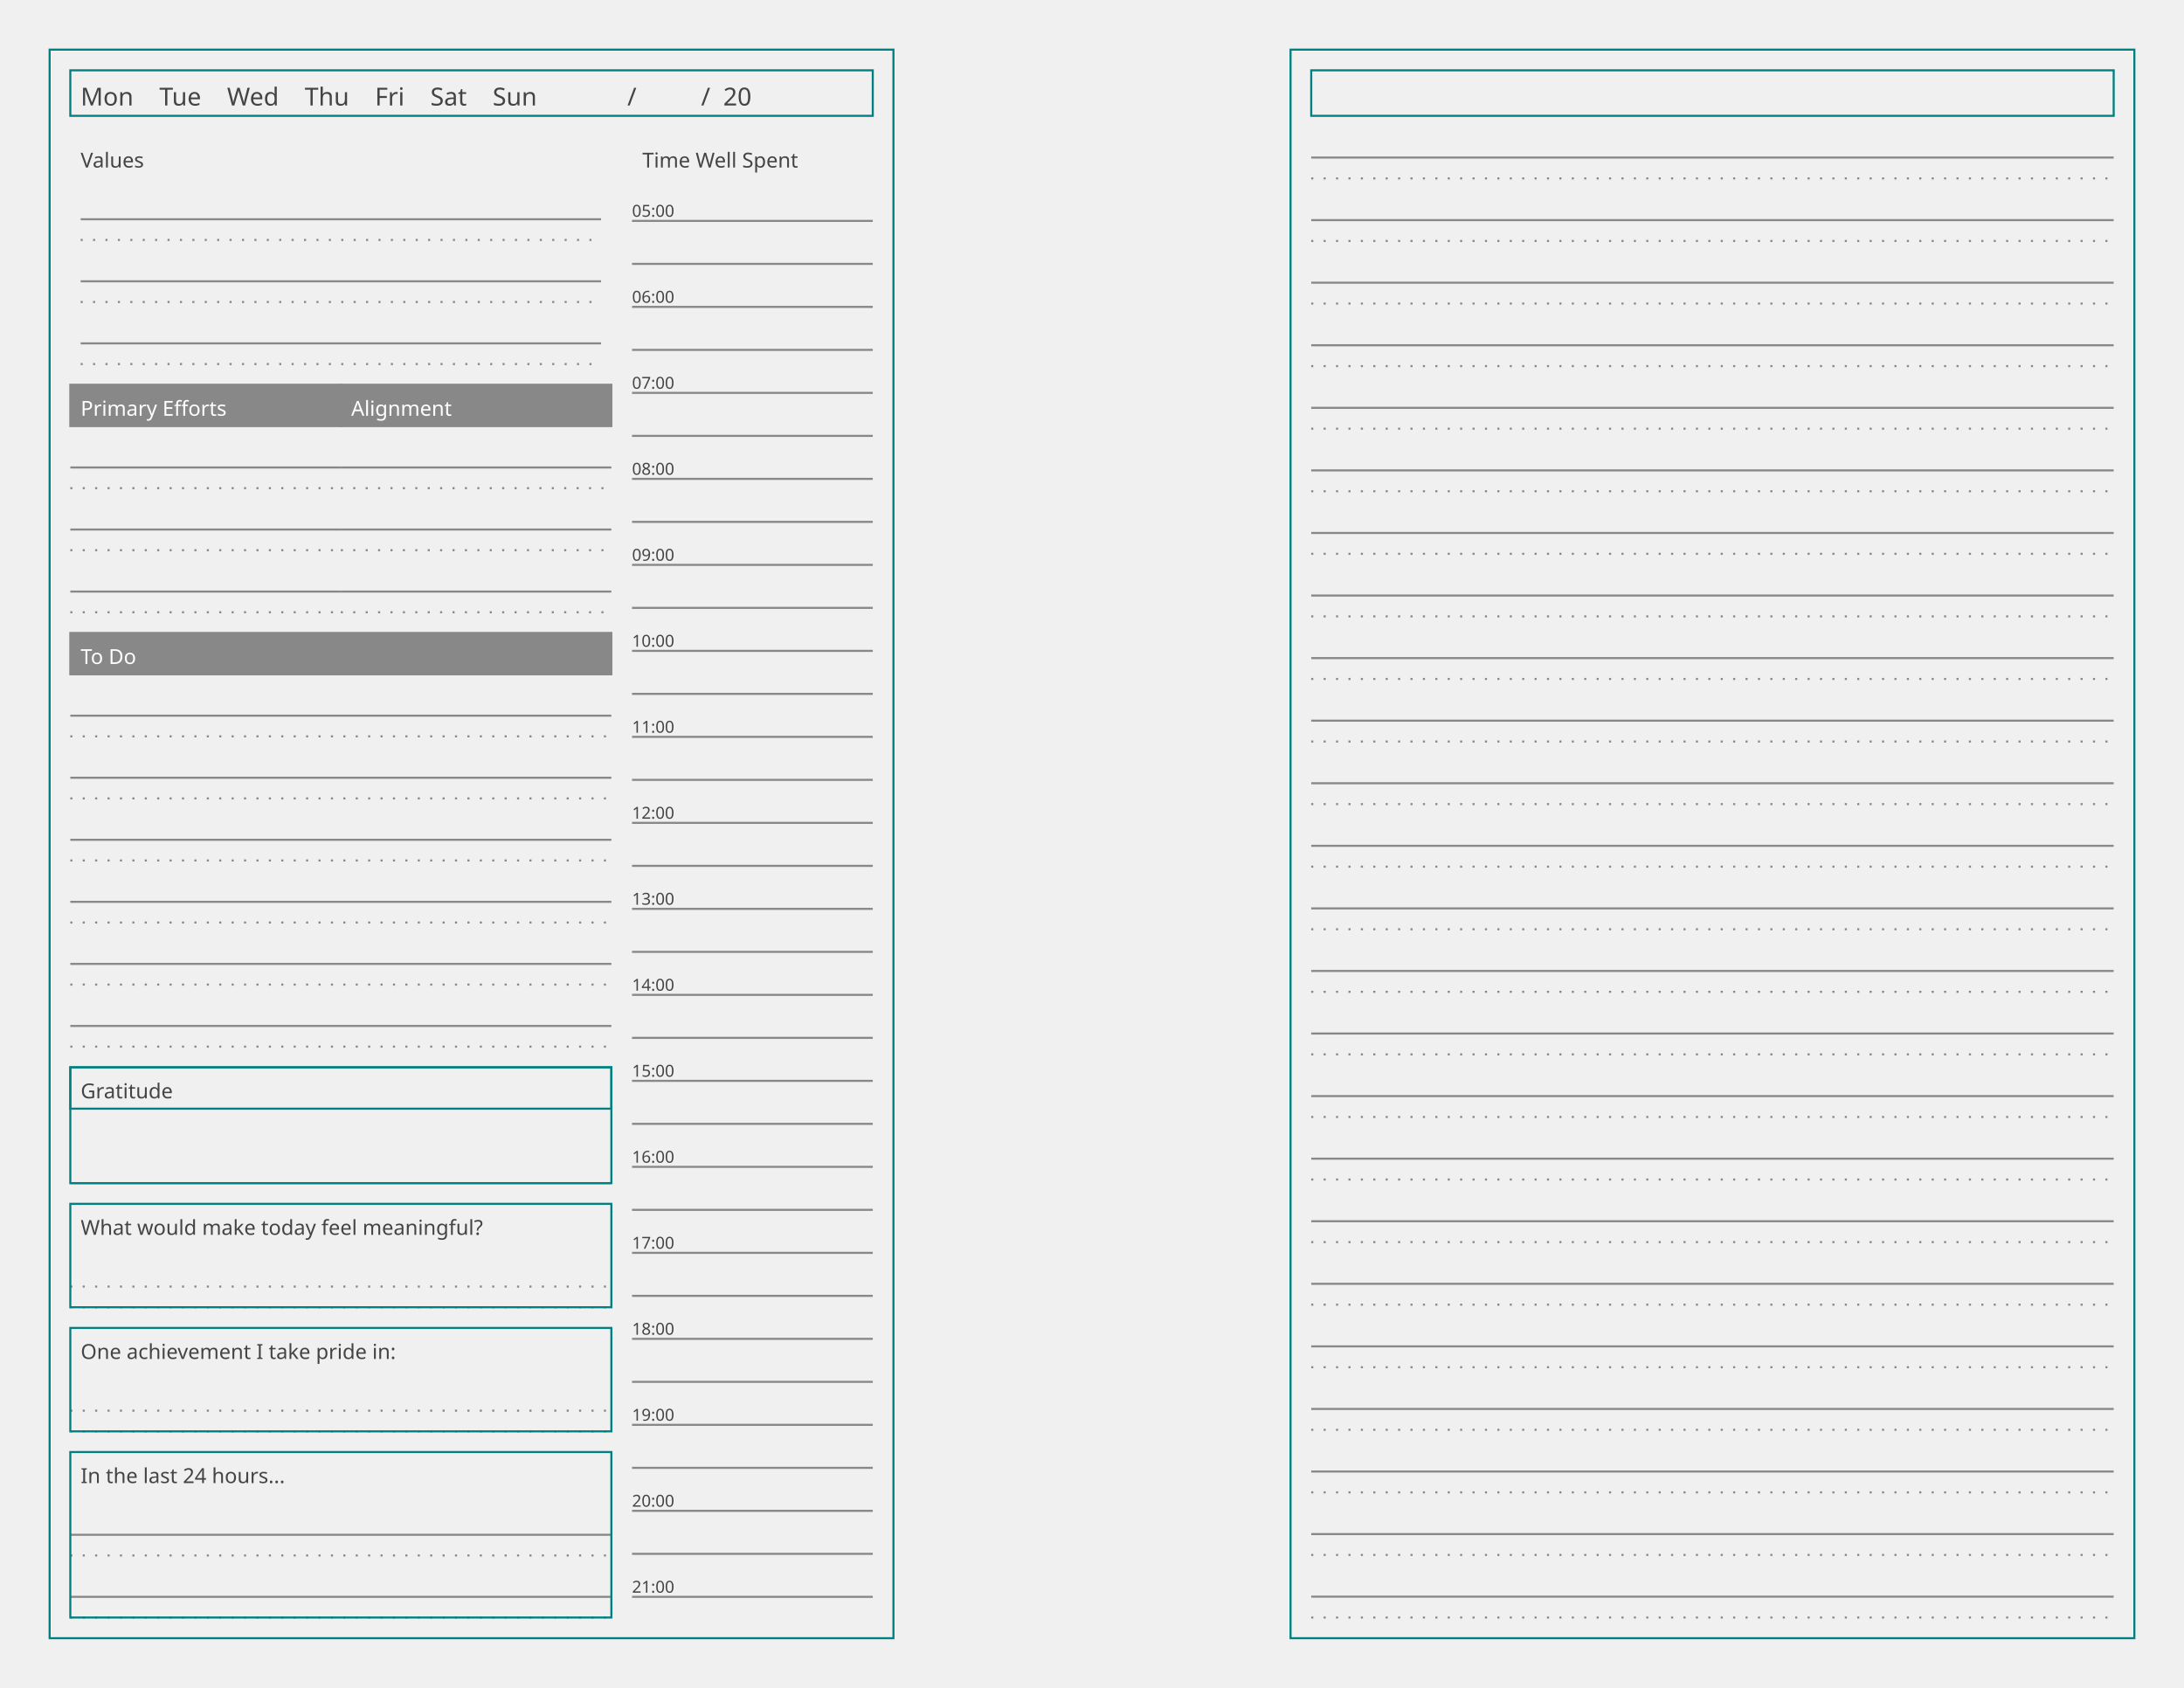
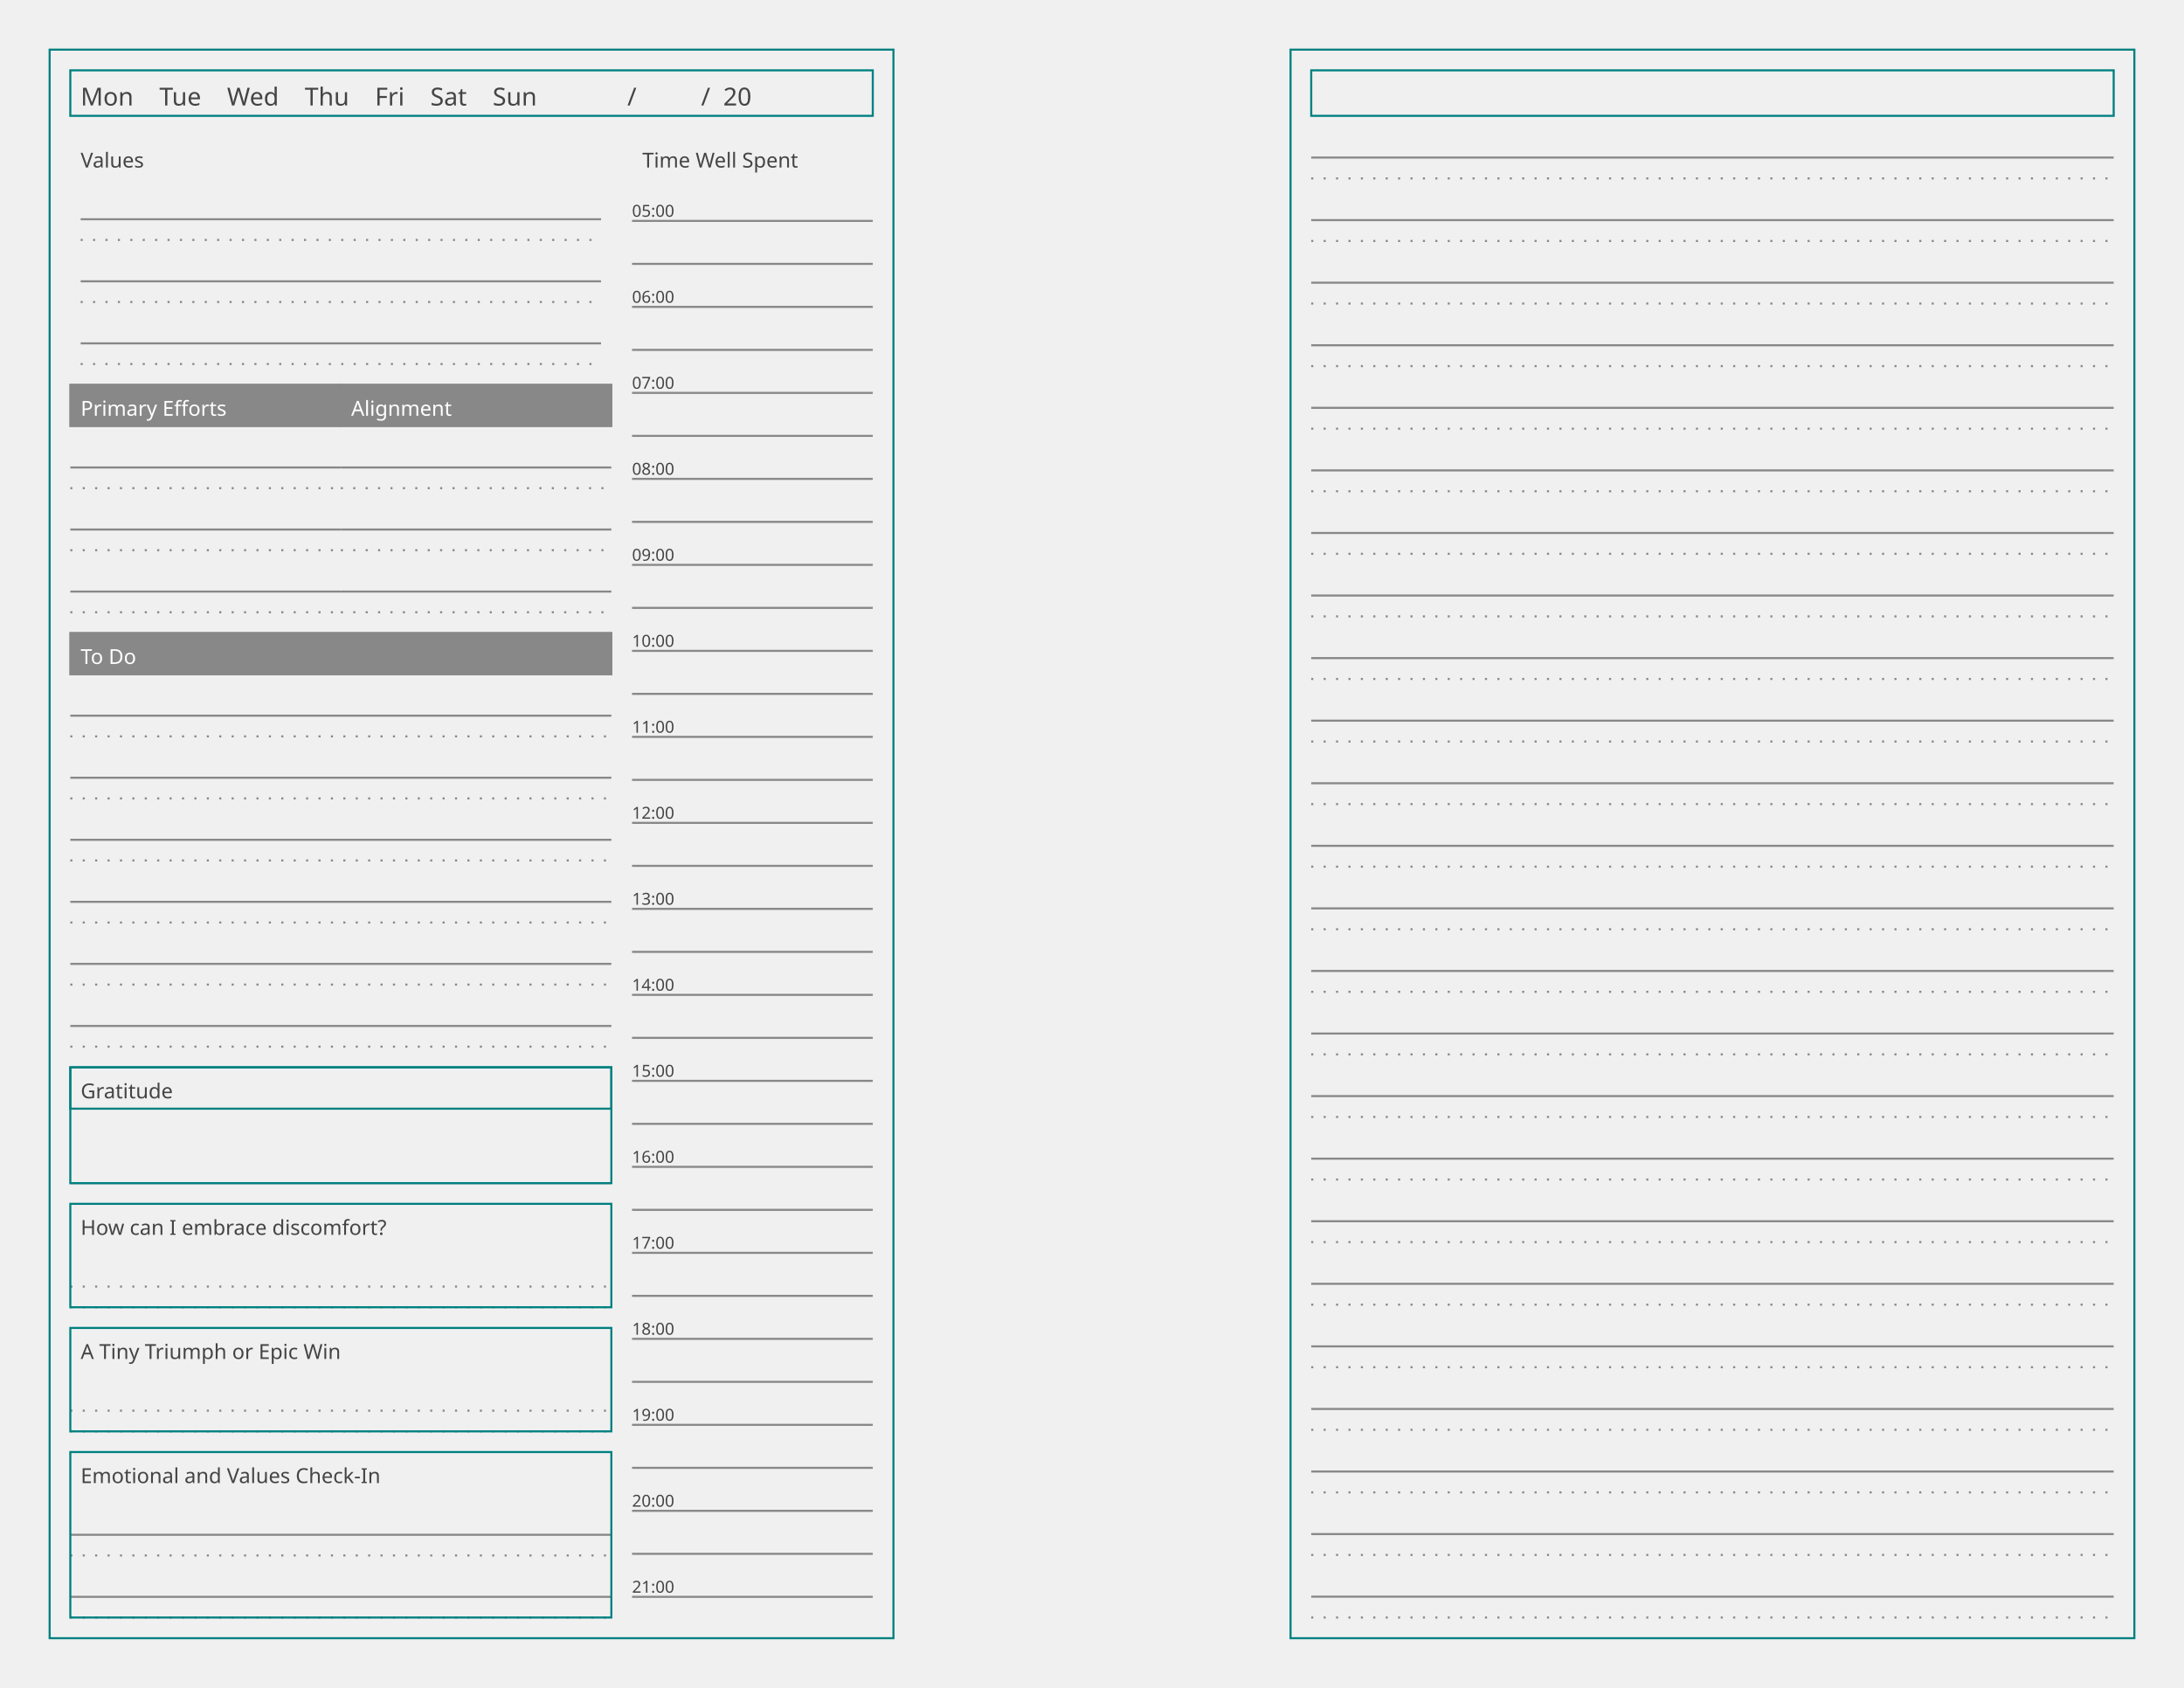
<svg xmlns="http://www.w3.org/2000/svg" baseProfile="tiny" height="8.5in" version="1.2" width="11in">
  <defs />
  <g transform="translate(24.0, 24.0)">
    <rect fill="none" height="768.0" stroke="#008080" width="408.0" x="0" y="0" />
    <g transform="translate(10, 10)">
      <rect fill="none" height="22" stroke="#008080" stroke-width="1" width="388.0" x="0" y="0" />
      <text alignment-baseline="text-after-edge" fill="#444444" font-family="Trebuchet MS" font-size="12" text-anchor="start" transform="translate(5,17)">Mon    Tue    Wed    Thu    Fri    Sat    Sun              /          /  20          </text>
    </g>
    <g transform="translate(10, 32)">
      <g transform="translate(0,10)">
        <g>
          <g transform="translate(0,0)">
            <text alignment-baseline="text-after-edge" fill="#444444" font-family="Ubuntu Mono" font-size="10" text-anchor="start" transform="translate(5,15)">Values</text>
          </g>
          <g transform="translate(0,20)">
            <g>
              <line stroke="#888888" stroke-dasharray="1,5" stroke-width="1" transform="translate(5,30.0)" x1="0" x2="251.6" y1="0" y2="0" />
              <line stroke="#888888" stroke-dasharray="1,5" stroke-width="1" transform="translate(5,60.0)" x1="0" x2="251.6" y1="0" y2="0" />
              <line stroke="#888888" stroke-dasharray="1,5" stroke-width="1" transform="translate(5,90.0)" x1="0" x2="251.6" y1="0" y2="0" />
            </g>
            <g>
              <line stroke="#888888" stroke-dasharray="1,0" stroke-width="1" transform="translate(5,20.0)" x1="0" x2="251.6" y1="0" y2="0" />
              <line stroke="#888888" stroke-dasharray="1,0" stroke-width="1" transform="translate(5,50.0)" x1="0" x2="251.6" y1="0" y2="0" />
              <line stroke="#888888" stroke-dasharray="1,0" stroke-width="1" transform="translate(5,80.0)" x1="0" x2="251.6" y1="0" y2="0" />
            </g>
          </g>
        </g>
      </g>
      <g transform="translate(0,130)">
        <g>
          <g transform="translate(0,0)">
            <g>
              <g transform="translate(0,0)">
                <rect fill="#888888" height="20" stroke="#888888" stroke-width="1" width="130.8" x="0" y="0" />
                <text alignment-baseline="text-after-edge" fill="#ffffff" font-family="Trebuchet MS" font-size="10" text-anchor="start" transform="translate(5,15)">Primary Efforts</text>
              </g>
              <g transform="translate(0,20)">
                <g>
                  <line stroke="#888888" stroke-dasharray="1,5" stroke-width="1" transform="translate(0,30.0)" x1="0" x2="130.8" y1="0" y2="0" />
                  <line stroke="#888888" stroke-dasharray="1,5" stroke-width="1" transform="translate(0,60.0)" x1="0" x2="130.8" y1="0" y2="0" />
                  <line stroke="#888888" stroke-dasharray="1,5" stroke-width="1" transform="translate(0,90.0)" x1="0" x2="130.8" y1="0" y2="0" />
                </g>
                <g>
                  <line stroke="#888888" stroke-dasharray="1,0" stroke-width="1" transform="translate(0,20.0)" x1="0" x2="130.8" y1="0" y2="0" />
                  <line stroke="#888888" stroke-dasharray="1,0" stroke-width="1" transform="translate(0,50.0)" x1="0" x2="130.8" y1="0" y2="0" />
                  <line stroke="#888888" stroke-dasharray="1,0" stroke-width="1" transform="translate(0,80.0)" x1="0" x2="130.8" y1="0" y2="0" />
                </g>
              </g>
            </g>
          </g>
          <g transform="translate(130.8,0)">
            <g>
              <g transform="translate(0,0)">
                <rect fill="#888888" height="20" stroke="#888888" stroke-width="1" width="130.8" x="0" y="0" />
                <text alignment-baseline="text-after-edge" fill="#ffffff" font-family="Trebuchet MS" font-size="10" text-anchor="start" transform="translate(5,15)">Alignment</text>
              </g>
              <g transform="translate(0,20)">
                <g>
                  <line stroke="#888888" stroke-dasharray="1,5" stroke-width="1" transform="translate(0,30.0)" x1="0" x2="130.8" y1="0" y2="0" />
                  <line stroke="#888888" stroke-dasharray="1,5" stroke-width="1" transform="translate(0,60.0)" x1="0" x2="130.8" y1="0" y2="0" />
                  <line stroke="#888888" stroke-dasharray="1,5" stroke-width="1" transform="translate(0,90.0)" x1="0" x2="130.8" y1="0" y2="0" />
                </g>
                <g>
                  <line stroke="#888888" stroke-dasharray="1,0" stroke-width="1" transform="translate(0,20.0)" x1="0" x2="130.8" y1="0" y2="0" />
                  <line stroke="#888888" stroke-dasharray="1,0" stroke-width="1" transform="translate(0,50.0)" x1="0" x2="130.8" y1="0" y2="0" />
                  <line stroke="#888888" stroke-dasharray="1,0" stroke-width="1" transform="translate(0,80.0)" x1="0" x2="130.8" y1="0" y2="0" />
                </g>
              </g>
            </g>
          </g>
        </g>
      </g>
      <g transform="translate(0,250)">
        <g>
          <g transform="translate(0,0)">
            <rect fill="#888888" height="20" stroke="#888888" stroke-width="1" width="261.6" x="0" y="0" />
            <text alignment-baseline="text-after-edge" fill="#ffffff" font-family="Ubuntu Mono" font-size="10" text-anchor="start" transform="translate(5,15)">To Do</text>
          </g>
          <g transform="translate(0,20)">
            <g>
              <line stroke="#888888" stroke-dasharray="1,5" stroke-width="1" transform="translate(0,30.0)" x1="0" x2="261.6" y1="0" y2="0" />
              <line stroke="#888888" stroke-dasharray="1,5" stroke-width="1" transform="translate(0,60.0)" x1="0" x2="261.6" y1="0" y2="0" />
              <line stroke="#888888" stroke-dasharray="1,5" stroke-width="1" transform="translate(0,90.0)" x1="0" x2="261.6" y1="0" y2="0" />
              <line stroke="#888888" stroke-dasharray="1,5" stroke-width="1" transform="translate(0,120.0)" x1="0" x2="261.6" y1="0" y2="0" />
              <line stroke="#888888" stroke-dasharray="1,5" stroke-width="1" transform="translate(0,150.0)" x1="0" x2="261.6" y1="0" y2="0" />
              <line stroke="#888888" stroke-dasharray="1,5" stroke-width="1" transform="translate(0,180.0)" x1="0" x2="261.6" y1="0" y2="0" />
            </g>
            <g>
              <line stroke="#888888" stroke-dasharray="1,0" stroke-width="1" transform="translate(0,20.0)" x1="0" x2="261.6" y1="0" y2="0" />
              <line stroke="#888888" stroke-dasharray="1,0" stroke-width="1" transform="translate(0,50.0)" x1="0" x2="261.6" y1="0" y2="0" />
              <line stroke="#888888" stroke-dasharray="1,0" stroke-width="1" transform="translate(0,80.0)" x1="0" x2="261.6" y1="0" y2="0" />
              <line stroke="#888888" stroke-dasharray="1,0" stroke-width="1" transform="translate(0,110.0)" x1="0" x2="261.6" y1="0" y2="0" />
              <line stroke="#888888" stroke-dasharray="1,0" stroke-width="1" transform="translate(0,140.0)" x1="0" x2="261.6" y1="0" y2="0" />
              <line stroke="#888888" stroke-dasharray="1,0" stroke-width="1" transform="translate(0,170.0)" x1="0" x2="261.6" y1="0" y2="0" />
            </g>
          </g>
        </g>
      </g>
      <g transform="translate(0,460)">
        <g>
          <g transform="translate(0,0)">
            <rect fill="none" height="20" stroke="#008080" stroke-width="1" width="261.6" x="0" y="0" />
            <text alignment-baseline="text-after-edge" fill="#444444" font-family="Trebuchet MS" font-size="10" text-anchor="start" transform="translate(5,15)">Gratitude</text>
          </g>
          <g transform="translate(0,20)">
            <line stroke="#888888" stroke-dasharray="1,0" stroke-width="1" transform="translate(0,36.0)" x1="0" x2="261.6" y1="0" y2="0" />
          </g>
        </g>
        <rect fill="none" height="56.0" stroke="#008080" stroke-width="1" width="261.6" x="0" y="0" />
      </g>
      <g transform="translate(0,526.0)">
        <g>
          <g transform="translate(0,0)">
-             <text alignment-baseline="text-after-edge" fill="#444444" font-family="Ubuntu Mono" font-size="10" text-anchor="start" transform="translate(5,15)">What would make today feel meaningful?</text>
+             <text alignment-baseline="text-after-edge" fill="#444444" font-family="Ubuntu Mono" font-size="10" text-anchor="start" transform="translate(5,15)">How can I embrace discomfort?</text>
          </g>
          <g transform="translate(0,20)">
            <g>
              <line stroke="#888888" stroke-dasharray="1,5" stroke-width="1" transform="translate(0,30.0)" x1="0" x2="261.6" y1="0" y2="0" />
            </g>
            <g>
              <line stroke="#888888" stroke-dasharray="1,5" stroke-width="1" transform="translate(0,20.0)" x1="0" x2="261.6" y1="0" y2="0" />
            </g>
          </g>
        </g>
        <rect fill="none" height="50" stroke="#008080" stroke-width="1" width="261.6" x="0" y="0" />
      </g>
      <g transform="translate(0,586.0)">
        <g>
          <g transform="translate(0,0)">
-             <text alignment-baseline="text-after-edge" fill="#444444" font-family="Ubuntu Mono" font-size="10" text-anchor="start" transform="translate(5,15)">One achievement I take pride in:</text>
+             <text alignment-baseline="text-after-edge" fill="#444444" font-family="Ubuntu Mono" font-size="10" text-anchor="start" transform="translate(5,15)">A Tiny Triumph or Epic Win</text>
          </g>
          <g transform="translate(0,20)">
            <g>
              <line stroke="#888888" stroke-dasharray="1,5" stroke-width="1" transform="translate(0,30.0)" x1="0" x2="261.6" y1="0" y2="0" />
            </g>
            <g>
              <line stroke="#888888" stroke-dasharray="1,5" stroke-width="1" transform="translate(0,20.0)" x1="0" x2="261.6" y1="0" y2="0" />
            </g>
          </g>
        </g>
        <rect fill="none" height="50" stroke="#008080" stroke-width="1" width="261.6" x="0" y="0" />
      </g>
      <g transform="translate(0,646.0)">
        <g>
          <g transform="translate(0,0)">
-             <text alignment-baseline="text-after-edge" fill="#444444" font-family="Ubuntu Mono" font-size="10" text-anchor="start" transform="translate(5,15)">In the last 24 hours...</text>
+             <text alignment-baseline="text-after-edge" fill="#444444" font-family="Ubuntu Mono" font-size="10" text-anchor="start" transform="translate(5,15)">Emotional and Values Check-In</text>
          </g>
          <g transform="translate(0,20)">
            <g>
              <line stroke="#888888" stroke-dasharray="1,5" stroke-width="1" transform="translate(0,30.0)" x1="0" x2="261.6" y1="0" y2="0" />
              <line stroke="#888888" stroke-dasharray="1,5" stroke-width="1" transform="translate(0,60.0)" x1="0" x2="261.6" y1="0" y2="0" />
            </g>
            <g>
              <line stroke="#888888" stroke-dasharray="1,0" stroke-width="1" transform="translate(0,20.0)" x1="0" x2="261.6" y1="0" y2="0" />
              <line stroke="#888888" stroke-dasharray="1,0" stroke-width="1" transform="translate(0,50.0)" x1="0" x2="261.6" y1="0" y2="0" />
            </g>
          </g>
        </g>
        <rect fill="none" height="80" stroke="#008080" stroke-width="1" width="261.6" x="0" y="0" />
      </g>
    </g>
    <g transform="translate(281.6,32)">
      <g>
        <rect fill="none" height="20" stroke="none" width="116.4" x="0" y="10" />
        <text alignment-baseline="text-after-edge" fill="#444444" font-family="Ubuntu Mono" font-size="10" text-anchor="start" x="5" y="25">Time Well Spent</text>
      </g>
      <g>
        <text alignment-baseline="text-after-edge" fill="#444444" font-family="Ubuntu Mono" font-size="8" text-anchor="start" x="0" y="48.788">05:00</text>
        <line stroke="#888888" x1="0" x2="116.4" y1="50.788" y2="50.788" />
        <line stroke="#888888" x1="0" x2="116.4" y1="71.576" y2="71.576" />
        <text alignment-baseline="text-after-edge" fill="#444444" font-family="Ubuntu Mono" font-size="8" text-anchor="start" x="0" y="90.364">06:00</text>
        <line stroke="#888888" x1="0" x2="116.4" y1="92.364" y2="92.364" />
        <line stroke="#888888" x1="0" x2="116.4" y1="113.152" y2="113.152" />
        <text alignment-baseline="text-after-edge" fill="#444444" font-family="Ubuntu Mono" font-size="8" text-anchor="start" x="0" y="131.939">07:00</text>
        <line stroke="#888888" x1="0" x2="116.4" y1="133.939" y2="133.939" />
        <line stroke="#888888" x1="0" x2="116.4" y1="154.727" y2="154.727" />
        <text alignment-baseline="text-after-edge" fill="#444444" font-family="Ubuntu Mono" font-size="8" text-anchor="start" x="0" y="173.515">08:00</text>
        <line stroke="#888888" x1="0" x2="116.4" y1="175.515" y2="175.515" />
        <line stroke="#888888" x1="0" x2="116.4" y1="196.303" y2="196.303" />
        <text alignment-baseline="text-after-edge" fill="#444444" font-family="Ubuntu Mono" font-size="8" text-anchor="start" x="0" y="215.091">09:00</text>
        <line stroke="#888888" x1="0" x2="116.4" y1="217.091" y2="217.091" />
        <line stroke="#888888" x1="0" x2="116.4" y1="237.879" y2="237.879" />
        <text alignment-baseline="text-after-edge" fill="#444444" font-family="Ubuntu Mono" font-size="8" text-anchor="start" x="0" y="256.667">10:00</text>
        <line stroke="#888888" x1="0" x2="116.4" y1="258.667" y2="258.667" />
        <line stroke="#888888" x1="0" x2="116.4" y1="279.455" y2="279.455" />
        <text alignment-baseline="text-after-edge" fill="#444444" font-family="Ubuntu Mono" font-size="8" text-anchor="start" x="0" y="298.242">11:00</text>
        <line stroke="#888888" x1="0" x2="116.4" y1="300.242" y2="300.242" />
        <line stroke="#888888" x1="0" x2="116.4" y1="321.03" y2="321.03" />
        <text alignment-baseline="text-after-edge" fill="#444444" font-family="Ubuntu Mono" font-size="8" text-anchor="start" x="0" y="339.818">12:00</text>
        <line stroke="#888888" x1="0" x2="116.4" y1="341.818" y2="341.818" />
        <line stroke="#888888" x1="0" x2="116.4" y1="362.606" y2="362.606" />
        <text alignment-baseline="text-after-edge" fill="#444444" font-family="Ubuntu Mono" font-size="8" text-anchor="start" x="0" y="381.394">13:00</text>
        <line stroke="#888888" x1="0" x2="116.4" y1="383.394" y2="383.394" />
        <line stroke="#888888" x1="0" x2="116.4" y1="404.182" y2="404.182" />
        <text alignment-baseline="text-after-edge" fill="#444444" font-family="Ubuntu Mono" font-size="8" text-anchor="start" x="0" y="422.97">14:00</text>
        <line stroke="#888888" x1="0" x2="116.4" y1="424.97" y2="424.97" />
        <line stroke="#888888" x1="0" x2="116.4" y1="445.758" y2="445.758" />
        <text alignment-baseline="text-after-edge" fill="#444444" font-family="Ubuntu Mono" font-size="8" text-anchor="start" x="0" y="464.545">15:00</text>
        <line stroke="#888888" x1="0" x2="116.4" y1="466.545" y2="466.545" />
        <line stroke="#888888" x1="0" x2="116.4" y1="487.333" y2="487.333" />
        <text alignment-baseline="text-after-edge" fill="#444444" font-family="Ubuntu Mono" font-size="8" text-anchor="start" x="0" y="506.121">16:00</text>
        <line stroke="#888888" x1="0" x2="116.4" y1="508.121" y2="508.121" />
        <line stroke="#888888" x1="0" x2="116.4" y1="528.909" y2="528.909" />
        <text alignment-baseline="text-after-edge" fill="#444444" font-family="Ubuntu Mono" font-size="8" text-anchor="start" x="0" y="547.697">17:00</text>
        <line stroke="#888888" x1="0" x2="116.4" y1="549.697" y2="549.697" />
        <line stroke="#888888" x1="0" x2="116.4" y1="570.485" y2="570.485" />
        <text alignment-baseline="text-after-edge" fill="#444444" font-family="Ubuntu Mono" font-size="8" text-anchor="start" x="0" y="589.273">18:00</text>
        <line stroke="#888888" x1="0" x2="116.4" y1="591.273" y2="591.273" />
        <line stroke="#888888" x1="0" x2="116.4" y1="612.061" y2="612.061" />
        <text alignment-baseline="text-after-edge" fill="#444444" font-family="Ubuntu Mono" font-size="8" text-anchor="start" x="0" y="630.848">19:00</text>
        <line stroke="#888888" x1="0" x2="116.4" y1="632.848" y2="632.848" />
        <line stroke="#888888" x1="0" x2="116.4" y1="653.636" y2="653.636" />
        <text alignment-baseline="text-after-edge" fill="#444444" font-family="Ubuntu Mono" font-size="8" text-anchor="start" x="0" y="672.424">20:00</text>
        <line stroke="#888888" x1="0" x2="116.4" y1="674.424" y2="674.424" />
        <line stroke="#888888" x1="0" x2="116.4" y1="695.212" y2="695.212" />
        <text alignment-baseline="text-after-edge" fill="#444444" font-family="Ubuntu Mono" font-size="8" text-anchor="start" x="0" y="714.0">21:00</text>
        <line stroke="#888888" x1="0" x2="116.4" y1="716.0" y2="716.0" />
      </g>
    </g>
  </g>
  <g transform="translate(624.0, 24.0)">
    <rect fill="none" height="768.0" stroke="#008080" width="408.0" x="0" y="0" />
    <g transform="translate(10, 10)">
      <rect fill="none" height="22" stroke="#008080" stroke-width="1" width="388.0" x="0" y="0" />
      <text alignment-baseline="text-after-edge" fill="#444444" font-family="Trebuchet MS" font-size="12" text-anchor="start" transform="translate(5,17)" />
    </g>
    <g transform="translate(10, 32)">
      <g transform="translate(0,0)">
        <g>
          <line stroke="#888888" stroke-dasharray="1,5" stroke-width="1" transform="translate(0,30.25)" x1="0" x2="388.0" y1="0" y2="0" />
          <line stroke="#888888" stroke-dasharray="1,5" stroke-width="1" transform="translate(0,60.5)" x1="0" x2="388.0" y1="0" y2="0" />
          <line stroke="#888888" stroke-dasharray="1,5" stroke-width="1" transform="translate(0,90.75)" x1="0" x2="388.0" y1="0" y2="0" />
          <line stroke="#888888" stroke-dasharray="1,5" stroke-width="1" transform="translate(0,121.0)" x1="0" x2="388.0" y1="0" y2="0" />
          <line stroke="#888888" stroke-dasharray="1,5" stroke-width="1" transform="translate(0,151.25)" x1="0" x2="388.0" y1="0" y2="0" />
          <line stroke="#888888" stroke-dasharray="1,5" stroke-width="1" transform="translate(0,181.5)" x1="0" x2="388.0" y1="0" y2="0" />
          <line stroke="#888888" stroke-dasharray="1,5" stroke-width="1" transform="translate(0,211.75)" x1="0" x2="388.0" y1="0" y2="0" />
          <line stroke="#888888" stroke-dasharray="1,5" stroke-width="1" transform="translate(0,242.0)" x1="0" x2="388.0" y1="0" y2="0" />
          <line stroke="#888888" stroke-dasharray="1,5" stroke-width="1" transform="translate(0,272.25)" x1="0" x2="388.0" y1="0" y2="0" />
          <line stroke="#888888" stroke-dasharray="1,5" stroke-width="1" transform="translate(0,302.5)" x1="0" x2="388.0" y1="0" y2="0" />
          <line stroke="#888888" stroke-dasharray="1,5" stroke-width="1" transform="translate(0,332.75)" x1="0" x2="388.0" y1="0" y2="0" />
          <line stroke="#888888" stroke-dasharray="1,5" stroke-width="1" transform="translate(0,363.0)" x1="0" x2="388.0" y1="0" y2="0" />
          <line stroke="#888888" stroke-dasharray="1,5" stroke-width="1" transform="translate(0,393.25)" x1="0" x2="388.0" y1="0" y2="0" />
          <line stroke="#888888" stroke-dasharray="1,5" stroke-width="1" transform="translate(0,423.5)" x1="0" x2="388.0" y1="0" y2="0" />
          <line stroke="#888888" stroke-dasharray="1,5" stroke-width="1" transform="translate(0,453.75)" x1="0" x2="388.0" y1="0" y2="0" />
          <line stroke="#888888" stroke-dasharray="1,5" stroke-width="1" transform="translate(0,484.0)" x1="0" x2="388.0" y1="0" y2="0" />
          <line stroke="#888888" stroke-dasharray="1,5" stroke-width="1" transform="translate(0,514.25)" x1="0" x2="388.0" y1="0" y2="0" />
          <line stroke="#888888" stroke-dasharray="1,5" stroke-width="1" transform="translate(0,544.5)" x1="0" x2="388.0" y1="0" y2="0" />
          <line stroke="#888888" stroke-dasharray="1,5" stroke-width="1" transform="translate(0,574.75)" x1="0" x2="388.0" y1="0" y2="0" />
          <line stroke="#888888" stroke-dasharray="1,5" stroke-width="1" transform="translate(0,605.0)" x1="0" x2="388.0" y1="0" y2="0" />
          <line stroke="#888888" stroke-dasharray="1,5" stroke-width="1" transform="translate(0,635.25)" x1="0" x2="388.0" y1="0" y2="0" />
          <line stroke="#888888" stroke-dasharray="1,5" stroke-width="1" transform="translate(0,665.5)" x1="0" x2="388.0" y1="0" y2="0" />
          <line stroke="#888888" stroke-dasharray="1,5" stroke-width="1" transform="translate(0,695.75)" x1="0" x2="388.0" y1="0" y2="0" />
          <line stroke="#888888" stroke-dasharray="1,5" stroke-width="1" transform="translate(0,726.0)" x1="0" x2="388.0" y1="0" y2="0" />
        </g>
        <g>
          <line stroke="#888888" stroke-dasharray="1,0" stroke-width="1" transform="translate(0,20.16667)" x1="0" x2="388.0" y1="0" y2="0" />
          <line stroke="#888888" stroke-dasharray="1,0" stroke-width="1" transform="translate(0,50.41667)" x1="0" x2="388.0" y1="0" y2="0" />
          <line stroke="#888888" stroke-dasharray="1,0" stroke-width="1" transform="translate(0,80.66667)" x1="0" x2="388.0" y1="0" y2="0" />
          <line stroke="#888888" stroke-dasharray="1,0" stroke-width="1" transform="translate(0,110.9167)" x1="0" x2="388.0" y1="0" y2="0" />
          <line stroke="#888888" stroke-dasharray="1,0" stroke-width="1" transform="translate(0,141.1667)" x1="0" x2="388.0" y1="0" y2="0" />
          <line stroke="#888888" stroke-dasharray="1,0" stroke-width="1" transform="translate(0,171.4167)" x1="0" x2="388.0" y1="0" y2="0" />
          <line stroke="#888888" stroke-dasharray="1,0" stroke-width="1" transform="translate(0,201.6667)" x1="0" x2="388.0" y1="0" y2="0" />
          <line stroke="#888888" stroke-dasharray="1,0" stroke-width="1" transform="translate(0,231.9167)" x1="0" x2="388.0" y1="0" y2="0" />
          <line stroke="#888888" stroke-dasharray="1,0" stroke-width="1" transform="translate(0,262.1667)" x1="0" x2="388.0" y1="0" y2="0" />
          <line stroke="#888888" stroke-dasharray="1,0" stroke-width="1" transform="translate(0,292.4167)" x1="0" x2="388.0" y1="0" y2="0" />
          <line stroke="#888888" stroke-dasharray="1,0" stroke-width="1" transform="translate(0,322.6667)" x1="0" x2="388.0" y1="0" y2="0" />
          <line stroke="#888888" stroke-dasharray="1,0" stroke-width="1" transform="translate(0,352.9167)" x1="0" x2="388.0" y1="0" y2="0" />
          <line stroke="#888888" stroke-dasharray="1,0" stroke-width="1" transform="translate(0,383.1667)" x1="0" x2="388.0" y1="0" y2="0" />
          <line stroke="#888888" stroke-dasharray="1,0" stroke-width="1" transform="translate(0,413.4167)" x1="0" x2="388.0" y1="0" y2="0" />
          <line stroke="#888888" stroke-dasharray="1,0" stroke-width="1" transform="translate(0,443.6667)" x1="0" x2="388.0" y1="0" y2="0" />
          <line stroke="#888888" stroke-dasharray="1,0" stroke-width="1" transform="translate(0,473.9167)" x1="0" x2="388.0" y1="0" y2="0" />
          <line stroke="#888888" stroke-dasharray="1,0" stroke-width="1" transform="translate(0,504.1667)" x1="0" x2="388.0" y1="0" y2="0" />
          <line stroke="#888888" stroke-dasharray="1,0" stroke-width="1" transform="translate(0,534.4167)" x1="0" x2="388.0" y1="0" y2="0" />
          <line stroke="#888888" stroke-dasharray="1,0" stroke-width="1" transform="translate(0,564.6667)" x1="0" x2="388.0" y1="0" y2="0" />
          <line stroke="#888888" stroke-dasharray="1,0" stroke-width="1" transform="translate(0,594.9167)" x1="0" x2="388.0" y1="0" y2="0" />
          <line stroke="#888888" stroke-dasharray="1,0" stroke-width="1" transform="translate(0,625.1667)" x1="0" x2="388.0" y1="0" y2="0" />
          <line stroke="#888888" stroke-dasharray="1,0" stroke-width="1" transform="translate(0,655.4167)" x1="0" x2="388.0" y1="0" y2="0" />
          <line stroke="#888888" stroke-dasharray="1,0" stroke-width="1" transform="translate(0,685.6667)" x1="0" x2="388.0" y1="0" y2="0" />
          <line stroke="#888888" stroke-dasharray="1,0" stroke-width="1" transform="translate(0,715.9167)" x1="0" x2="388.0" y1="0" y2="0" />
        </g>
      </g>
    </g>
  </g>
</svg>
